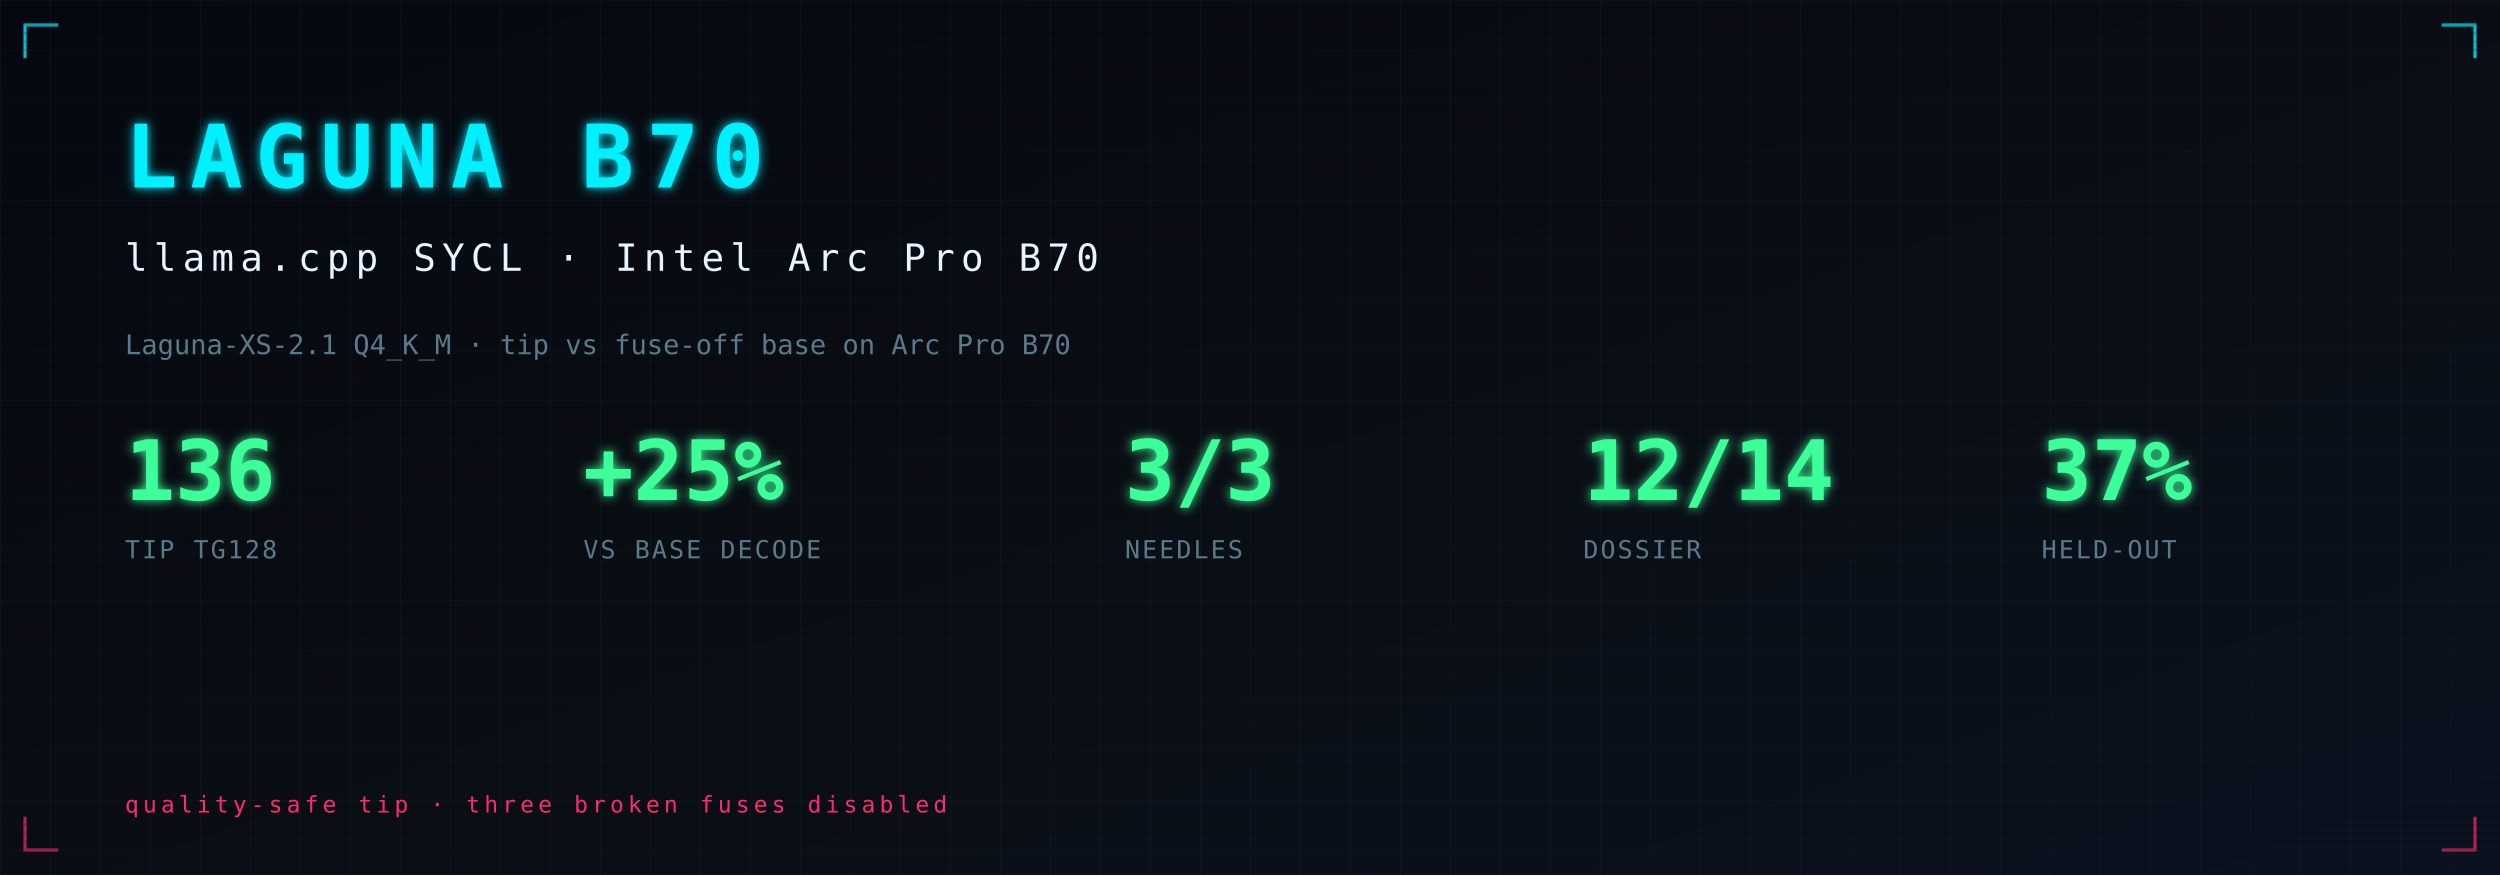
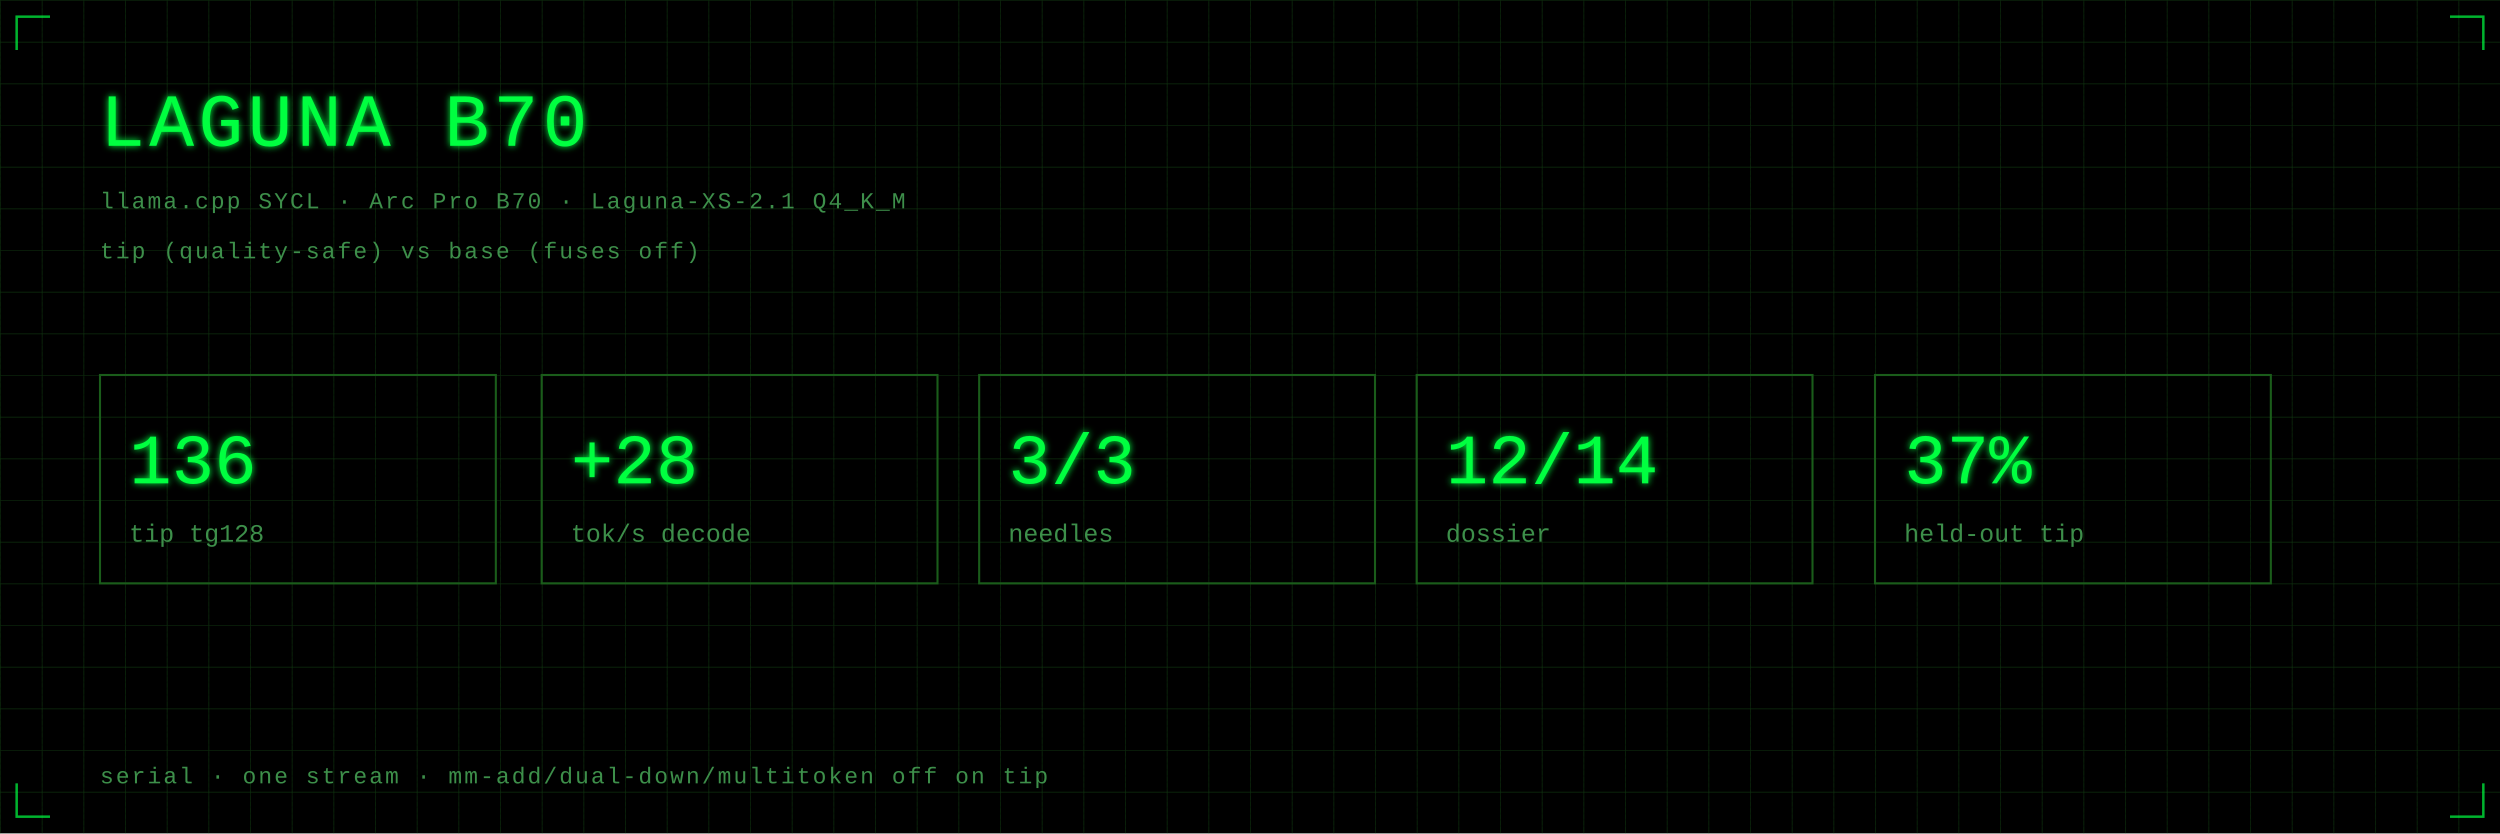
- <svg xmlns="http://www.w3.org/2000/svg" width="1200" height="420" viewBox="0 0 1200 420">
+ <svg xmlns="http://www.w3.org/2000/svg" width="1200" height="400" viewBox="0 0 1200 400">
  <defs>
-     <linearGradient id="bgGrad" x1="0" y1="0" x2="1" y2="1">
-       <stop offset="0%" stop-color="#050810" />
-       <stop offset="50%" stop-color="#0a0e14" />
-       <stop offset="100%" stop-color="#0a1220" />
-     </linearGradient>
-     <filter id="glowCyan" x="-50%" y="-50%" width="200%" height="200%">
-       <feGaussianBlur stdDeviation="2.5" result="b" />
+     <filter id="glow" x="-40%" y="-40%" width="180%" height="180%">
+       <feGaussianBlur stdDeviation="1.8" result="b" />
      <feMerge>
        <feMergeNode in="b" />
        <feMergeNode in="SourceGraphic" />
      </feMerge>
    </filter>
-     <filter id="glowMag" x="-50%" y="-50%" width="200%" height="200%">
-       <feGaussianBlur stdDeviation="2.5" result="b" />
-       <feMerge>
-         <feMergeNode in="b" />
-         <feMergeNode in="SourceGraphic" />
-       </feMerge>
-     </filter>
-     <pattern id="grid" width="24" height="24" patternUnits="userSpaceOnUse">
-       <path d="M 24 0 L 0 0 0 24" fill="none" stroke="#1a2a3a" stroke-width="0.5" opacity="0.6" />
+     <pattern id="scan" width="2" height="3" patternUnits="userSpaceOnUse">
+       <rect width="2" height="1" fill="#000" opacity="0.35" />
+     </pattern>
+     <pattern id="grid" width="20" height="20" patternUnits="userSpaceOnUse">
+       <path d="M 20 0 L 0 0 0 20" fill="none" stroke="#1a5c1a" stroke-width="0.6" opacity="0.55" />
    </pattern>
  </defs>
-   <rect width="1200" height="420" fill="url(#bgGrad)" />
-   <rect width="1200" height="420" fill="url(#grid)" opacity="0.9" />
-   <path d="M12 28 L12 12 L28 12" fill="none" stroke="#00f0ff" stroke-width="1.5" opacity="0.8" />
-   <path d="M1188 28 L1188 12 L1172 12" fill="none" stroke="#00f0ff" stroke-width="1.5" opacity="0.8" />
-   <path d="M12 392 L12 408 L28 408" fill="none" stroke="#ff2a6d" stroke-width="1.5" opacity="0.7" />
-   <path d="M1188 392 L1188 408 L1172 408" fill="none" stroke="#ff2a6d" stroke-width="1.5" opacity="0.7" />
-   <line x1="0" y1="0" x2="1200" y2="0" stroke="#000" stroke-opacity="0.15" stroke-width="1" />
-   <line x1="0" y1="4" x2="1200" y2="4" stroke="#000" stroke-opacity="0.15" stroke-width="1" />
-   <line x1="0" y1="8" x2="1200" y2="8" stroke="#000" stroke-opacity="0.15" stroke-width="1" />
-   <line x1="0" y1="12" x2="1200" y2="12" stroke="#000" stroke-opacity="0.15" stroke-width="1" />
-   <line x1="0" y1="16" x2="1200" y2="16" stroke="#000" stroke-opacity="0.15" stroke-width="1" />
-   <line x1="0" y1="20" x2="1200" y2="20" stroke="#000" stroke-opacity="0.15" stroke-width="1" />
-   <line x1="0" y1="24" x2="1200" y2="24" stroke="#000" stroke-opacity="0.15" stroke-width="1" />
-   <line x1="0" y1="28" x2="1200" y2="28" stroke="#000" stroke-opacity="0.15" stroke-width="1" />
-   <line x1="0" y1="32" x2="1200" y2="32" stroke="#000" stroke-opacity="0.15" stroke-width="1" />
-   <line x1="0" y1="36" x2="1200" y2="36" stroke="#000" stroke-opacity="0.15" stroke-width="1" />
-   <line x1="0" y1="40" x2="1200" y2="40" stroke="#000" stroke-opacity="0.15" stroke-width="1" />
-   <line x1="0" y1="44" x2="1200" y2="44" stroke="#000" stroke-opacity="0.15" stroke-width="1" />
-   <line x1="0" y1="48" x2="1200" y2="48" stroke="#000" stroke-opacity="0.15" stroke-width="1" />
-   <line x1="0" y1="52" x2="1200" y2="52" stroke="#000" stroke-opacity="0.15" stroke-width="1" />
-   <line x1="0" y1="56" x2="1200" y2="56" stroke="#000" stroke-opacity="0.15" stroke-width="1" />
-   <line x1="0" y1="60" x2="1200" y2="60" stroke="#000" stroke-opacity="0.15" stroke-width="1" />
-   <line x1="0" y1="64" x2="1200" y2="64" stroke="#000" stroke-opacity="0.15" stroke-width="1" />
-   <line x1="0" y1="68" x2="1200" y2="68" stroke="#000" stroke-opacity="0.15" stroke-width="1" />
-   <line x1="0" y1="72" x2="1200" y2="72" stroke="#000" stroke-opacity="0.15" stroke-width="1" />
-   <line x1="0" y1="76" x2="1200" y2="76" stroke="#000" stroke-opacity="0.15" stroke-width="1" />
-   <line x1="0" y1="80" x2="1200" y2="80" stroke="#000" stroke-opacity="0.15" stroke-width="1" />
-   <line x1="0" y1="84" x2="1200" y2="84" stroke="#000" stroke-opacity="0.15" stroke-width="1" />
-   <line x1="0" y1="88" x2="1200" y2="88" stroke="#000" stroke-opacity="0.15" stroke-width="1" />
-   <line x1="0" y1="92" x2="1200" y2="92" stroke="#000" stroke-opacity="0.15" stroke-width="1" />
-   <line x1="0" y1="96" x2="1200" y2="96" stroke="#000" stroke-opacity="0.15" stroke-width="1" />
-   <line x1="0" y1="100" x2="1200" y2="100" stroke="#000" stroke-opacity="0.15" stroke-width="1" />
-   <line x1="0" y1="104" x2="1200" y2="104" stroke="#000" stroke-opacity="0.15" stroke-width="1" />
-   <line x1="0" y1="108" x2="1200" y2="108" stroke="#000" stroke-opacity="0.15" stroke-width="1" />
-   <line x1="0" y1="112" x2="1200" y2="112" stroke="#000" stroke-opacity="0.15" stroke-width="1" />
-   <line x1="0" y1="116" x2="1200" y2="116" stroke="#000" stroke-opacity="0.15" stroke-width="1" />
-   <line x1="0" y1="120" x2="1200" y2="120" stroke="#000" stroke-opacity="0.15" stroke-width="1" />
-   <line x1="0" y1="124" x2="1200" y2="124" stroke="#000" stroke-opacity="0.15" stroke-width="1" />
-   <line x1="0" y1="128" x2="1200" y2="128" stroke="#000" stroke-opacity="0.15" stroke-width="1" />
-   <line x1="0" y1="132" x2="1200" y2="132" stroke="#000" stroke-opacity="0.15" stroke-width="1" />
-   <line x1="0" y1="136" x2="1200" y2="136" stroke="#000" stroke-opacity="0.15" stroke-width="1" />
-   <line x1="0" y1="140" x2="1200" y2="140" stroke="#000" stroke-opacity="0.15" stroke-width="1" />
-   <line x1="0" y1="144" x2="1200" y2="144" stroke="#000" stroke-opacity="0.15" stroke-width="1" />
-   <line x1="0" y1="148" x2="1200" y2="148" stroke="#000" stroke-opacity="0.15" stroke-width="1" />
-   <line x1="0" y1="152" x2="1200" y2="152" stroke="#000" stroke-opacity="0.15" stroke-width="1" />
-   <line x1="0" y1="156" x2="1200" y2="156" stroke="#000" stroke-opacity="0.15" stroke-width="1" />
-   <line x1="0" y1="160" x2="1200" y2="160" stroke="#000" stroke-opacity="0.15" stroke-width="1" />
-   <line x1="0" y1="164" x2="1200" y2="164" stroke="#000" stroke-opacity="0.15" stroke-width="1" />
-   <line x1="0" y1="168" x2="1200" y2="168" stroke="#000" stroke-opacity="0.15" stroke-width="1" />
-   <line x1="0" y1="172" x2="1200" y2="172" stroke="#000" stroke-opacity="0.15" stroke-width="1" />
-   <line x1="0" y1="176" x2="1200" y2="176" stroke="#000" stroke-opacity="0.15" stroke-width="1" />
-   <line x1="0" y1="180" x2="1200" y2="180" stroke="#000" stroke-opacity="0.15" stroke-width="1" />
-   <line x1="0" y1="184" x2="1200" y2="184" stroke="#000" stroke-opacity="0.15" stroke-width="1" />
-   <line x1="0" y1="188" x2="1200" y2="188" stroke="#000" stroke-opacity="0.15" stroke-width="1" />
-   <line x1="0" y1="192" x2="1200" y2="192" stroke="#000" stroke-opacity="0.15" stroke-width="1" />
-   <line x1="0" y1="196" x2="1200" y2="196" stroke="#000" stroke-opacity="0.15" stroke-width="1" />
-   <line x1="0" y1="200" x2="1200" y2="200" stroke="#000" stroke-opacity="0.15" stroke-width="1" />
-   <line x1="0" y1="204" x2="1200" y2="204" stroke="#000" stroke-opacity="0.15" stroke-width="1" />
-   <line x1="0" y1="208" x2="1200" y2="208" stroke="#000" stroke-opacity="0.15" stroke-width="1" />
-   <line x1="0" y1="212" x2="1200" y2="212" stroke="#000" stroke-opacity="0.15" stroke-width="1" />
-   <line x1="0" y1="216" x2="1200" y2="216" stroke="#000" stroke-opacity="0.15" stroke-width="1" />
-   <line x1="0" y1="220" x2="1200" y2="220" stroke="#000" stroke-opacity="0.15" stroke-width="1" />
-   <line x1="0" y1="224" x2="1200" y2="224" stroke="#000" stroke-opacity="0.15" stroke-width="1" />
-   <line x1="0" y1="228" x2="1200" y2="228" stroke="#000" stroke-opacity="0.15" stroke-width="1" />
-   <line x1="0" y1="232" x2="1200" y2="232" stroke="#000" stroke-opacity="0.15" stroke-width="1" />
-   <line x1="0" y1="236" x2="1200" y2="236" stroke="#000" stroke-opacity="0.15" stroke-width="1" />
-   <line x1="0" y1="240" x2="1200" y2="240" stroke="#000" stroke-opacity="0.15" stroke-width="1" />
-   <line x1="0" y1="244" x2="1200" y2="244" stroke="#000" stroke-opacity="0.15" stroke-width="1" />
-   <line x1="0" y1="248" x2="1200" y2="248" stroke="#000" stroke-opacity="0.15" stroke-width="1" />
-   <line x1="0" y1="252" x2="1200" y2="252" stroke="#000" stroke-opacity="0.15" stroke-width="1" />
-   <line x1="0" y1="256" x2="1200" y2="256" stroke="#000" stroke-opacity="0.15" stroke-width="1" />
-   <line x1="0" y1="260" x2="1200" y2="260" stroke="#000" stroke-opacity="0.15" stroke-width="1" />
-   <line x1="0" y1="264" x2="1200" y2="264" stroke="#000" stroke-opacity="0.15" stroke-width="1" />
-   <line x1="0" y1="268" x2="1200" y2="268" stroke="#000" stroke-opacity="0.15" stroke-width="1" />
-   <line x1="0" y1="272" x2="1200" y2="272" stroke="#000" stroke-opacity="0.15" stroke-width="1" />
-   <line x1="0" y1="276" x2="1200" y2="276" stroke="#000" stroke-opacity="0.15" stroke-width="1" />
-   <line x1="0" y1="280" x2="1200" y2="280" stroke="#000" stroke-opacity="0.15" stroke-width="1" />
-   <line x1="0" y1="284" x2="1200" y2="284" stroke="#000" stroke-opacity="0.15" stroke-width="1" />
-   <line x1="0" y1="288" x2="1200" y2="288" stroke="#000" stroke-opacity="0.15" stroke-width="1" />
-   <line x1="0" y1="292" x2="1200" y2="292" stroke="#000" stroke-opacity="0.15" stroke-width="1" />
-   <line x1="0" y1="296" x2="1200" y2="296" stroke="#000" stroke-opacity="0.15" stroke-width="1" />
-   <line x1="0" y1="300" x2="1200" y2="300" stroke="#000" stroke-opacity="0.15" stroke-width="1" />
-   <line x1="0" y1="304" x2="1200" y2="304" stroke="#000" stroke-opacity="0.15" stroke-width="1" />
-   <line x1="0" y1="308" x2="1200" y2="308" stroke="#000" stroke-opacity="0.15" stroke-width="1" />
-   <line x1="0" y1="312" x2="1200" y2="312" stroke="#000" stroke-opacity="0.15" stroke-width="1" />
-   <line x1="0" y1="316" x2="1200" y2="316" stroke="#000" stroke-opacity="0.15" stroke-width="1" />
-   <line x1="0" y1="320" x2="1200" y2="320" stroke="#000" stroke-opacity="0.15" stroke-width="1" />
-   <line x1="0" y1="324" x2="1200" y2="324" stroke="#000" stroke-opacity="0.15" stroke-width="1" />
-   <line x1="0" y1="328" x2="1200" y2="328" stroke="#000" stroke-opacity="0.15" stroke-width="1" />
-   <line x1="0" y1="332" x2="1200" y2="332" stroke="#000" stroke-opacity="0.15" stroke-width="1" />
-   <line x1="0" y1="336" x2="1200" y2="336" stroke="#000" stroke-opacity="0.15" stroke-width="1" />
-   <line x1="0" y1="340" x2="1200" y2="340" stroke="#000" stroke-opacity="0.15" stroke-width="1" />
-   <line x1="0" y1="344" x2="1200" y2="344" stroke="#000" stroke-opacity="0.15" stroke-width="1" />
-   <line x1="0" y1="348" x2="1200" y2="348" stroke="#000" stroke-opacity="0.15" stroke-width="1" />
-   <line x1="0" y1="352" x2="1200" y2="352" stroke="#000" stroke-opacity="0.15" stroke-width="1" />
-   <line x1="0" y1="356" x2="1200" y2="356" stroke="#000" stroke-opacity="0.15" stroke-width="1" />
-   <line x1="0" y1="360" x2="1200" y2="360" stroke="#000" stroke-opacity="0.15" stroke-width="1" />
-   <line x1="0" y1="364" x2="1200" y2="364" stroke="#000" stroke-opacity="0.15" stroke-width="1" />
-   <line x1="0" y1="368" x2="1200" y2="368" stroke="#000" stroke-opacity="0.15" stroke-width="1" />
-   <line x1="0" y1="372" x2="1200" y2="372" stroke="#000" stroke-opacity="0.15" stroke-width="1" />
-   <line x1="0" y1="376" x2="1200" y2="376" stroke="#000" stroke-opacity="0.15" stroke-width="1" />
-   <line x1="0" y1="380" x2="1200" y2="380" stroke="#000" stroke-opacity="0.15" stroke-width="1" />
-   <line x1="0" y1="384" x2="1200" y2="384" stroke="#000" stroke-opacity="0.15" stroke-width="1" />
-   <line x1="0" y1="388" x2="1200" y2="388" stroke="#000" stroke-opacity="0.15" stroke-width="1" />
-   <line x1="0" y1="392" x2="1200" y2="392" stroke="#000" stroke-opacity="0.15" stroke-width="1" />
-   <line x1="0" y1="396" x2="1200" y2="396" stroke="#000" stroke-opacity="0.15" stroke-width="1" />
-   <line x1="0" y1="400" x2="1200" y2="400" stroke="#000" stroke-opacity="0.15" stroke-width="1" />
-   <line x1="0" y1="404" x2="1200" y2="404" stroke="#000" stroke-opacity="0.15" stroke-width="1" />
-   <line x1="0" y1="408" x2="1200" y2="408" stroke="#000" stroke-opacity="0.15" stroke-width="1" />
-   <line x1="0" y1="412" x2="1200" y2="412" stroke="#000" stroke-opacity="0.15" stroke-width="1" />
-   <line x1="0" y1="416" x2="1200" y2="416" stroke="#000" stroke-opacity="0.15" stroke-width="1" />
-   <text x="60" y="90" fill="#00f0ff" font-family="ui-monospace, Menlo, monospace" font-size="42" font-weight="700" letter-spacing="6" filter="url(#glowCyan)">LAGUNA B70</text>
-   <text x="60" y="130" fill="#e8f4ff" font-family="ui-monospace, Menlo, monospace" font-size="18" letter-spacing="3">llama.cpp SYCL · Intel Arc Pro B70</text>
-   <text x="60" y="170" fill="#5a7a8a" font-family="monospace" font-size="13">Laguna-XS-2.1 Q4_K_M · tip vs fuse-off base on Arc Pro B70</text>
-   <text x="60" y="240" fill="#3dff9a" font-family="monospace" font-size="40" font-weight="700" filter="url(#glowCyan)">136</text>
-   <text x="60" y="268" fill="#5a7a8a" font-family="monospace" font-size="12" letter-spacing="1">TIP TG128</text>
-   <text x="280" y="240" fill="#3dff9a" font-family="monospace" font-size="40" font-weight="700" filter="url(#glowCyan)">+25%</text>
-   <text x="280" y="268" fill="#5a7a8a" font-family="monospace" font-size="12" letter-spacing="1">VS BASE DECODE</text>
-   <text x="540" y="240" fill="#3dff9a" font-family="monospace" font-size="40" font-weight="700" filter="url(#glowCyan)">3/3</text>
-   <text x="540" y="268" fill="#5a7a8a" font-family="monospace" font-size="12" letter-spacing="1">NEEDLES</text>
-   <text x="760" y="240" fill="#3dff9a" font-family="monospace" font-size="40" font-weight="700" filter="url(#glowCyan)">12/14</text>
-   <text x="760" y="268" fill="#5a7a8a" font-family="monospace" font-size="12" letter-spacing="1">DOSSIER</text>
-   <text x="980" y="240" fill="#3dff9a" font-family="monospace" font-size="40" font-weight="700" filter="url(#glowCyan)">37%</text>
-   <text x="980" y="268" fill="#5a7a8a" font-family="monospace" font-size="12" letter-spacing="1">HELD-OUT</text>
-   <text x="60" y="390" fill="#ff2a6d" font-family="monospace" font-size="11" letter-spacing="2">quality-safe tip · three broken fuses disabled</text>
+   <rect width="1200" height="400" fill="#000000" />
+   <rect width="1200" height="400" fill="url(#grid)" />
+   <rect width="1200" height="400" fill="url(#scan)" opacity="0.45" />
+   <path d="M8 24 V8 H24" fill="none" stroke="#00ff41" stroke-width="1.2" opacity="0.7" />
+   <path d="M1192 24 V8 H1176" fill="none" stroke="#00ff41" stroke-width="1.2" opacity="0.7" />
+   <path d="M8 376 V392 H24" fill="none" stroke="#00ff41" stroke-width="1.2" opacity="0.7" />
+   <path d="M1192 376 V392 H1176" fill="none" stroke="#00ff41" stroke-width="1.2" opacity="0.7" />
+   <text x="48" y="70" fill="#00ff41" font-family="ui-monospace, SFMono-Regular, Menlo, Consolas, 'Liberation Mono', monospace" font-size="36" letter-spacing="2" filter="url(#glow)">LAGUNA B70</text>
+   <text x="48" y="100" fill="#3d8f4a" font-family="ui-monospace, SFMono-Regular, Menlo, Consolas, 'Liberation Mono', monospace" font-size="11" letter-spacing="1">llama.cpp SYCL  ·  Arc Pro B70  ·  Laguna-XS-2.1 Q4_K_M</text>
+   <text x="48" y="124" fill="#3d8f4a" font-family="ui-monospace, SFMono-Regular, Menlo, Consolas, 'Liberation Mono', monospace" font-size="11" letter-spacing="1">tip (quality-safe) vs base (fuses off)</text>
+   <rect x="48" y="180" width="190" height="100" fill="none" stroke="#1a5c1a" stroke-width="1" />
+   <text x="62" y="232" fill="#00ff41" font-family="ui-monospace, SFMono-Regular, Menlo, Consolas, 'Liberation Mono', monospace" font-size="34" filter="url(#glow)">136</text>
+   <text x="62" y="260" fill="#3d8f4a" font-family="ui-monospace, SFMono-Regular, Menlo, Consolas, 'Liberation Mono', monospace" font-size="12">tip tg128</text>
+   <rect x="260" y="180" width="190" height="100" fill="none" stroke="#1a5c1a" stroke-width="1" />
+   <text x="274" y="232" fill="#00ff41" font-family="ui-monospace, SFMono-Regular, Menlo, Consolas, 'Liberation Mono', monospace" font-size="34" filter="url(#glow)">+28</text>
+   <text x="274" y="260" fill="#3d8f4a" font-family="ui-monospace, SFMono-Regular, Menlo, Consolas, 'Liberation Mono', monospace" font-size="12">tok/s decode</text>
+   <rect x="470" y="180" width="190" height="100" fill="none" stroke="#1a5c1a" stroke-width="1" />
+   <text x="484" y="232" fill="#00ff41" font-family="ui-monospace, SFMono-Regular, Menlo, Consolas, 'Liberation Mono', monospace" font-size="34" filter="url(#glow)">3/3</text>
+   <text x="484" y="260" fill="#3d8f4a" font-family="ui-monospace, SFMono-Regular, Menlo, Consolas, 'Liberation Mono', monospace" font-size="12">needles</text>
+   <rect x="680" y="180" width="190" height="100" fill="none" stroke="#1a5c1a" stroke-width="1" />
+   <text x="694" y="232" fill="#00ff41" font-family="ui-monospace, SFMono-Regular, Menlo, Consolas, 'Liberation Mono', monospace" font-size="34" filter="url(#glow)">12/14</text>
+   <text x="694" y="260" fill="#3d8f4a" font-family="ui-monospace, SFMono-Regular, Menlo, Consolas, 'Liberation Mono', monospace" font-size="12">dossier</text>
+   <rect x="900" y="180" width="190" height="100" fill="none" stroke="#1a5c1a" stroke-width="1" />
+   <text x="914" y="232" fill="#00ff41" font-family="ui-monospace, SFMono-Regular, Menlo, Consolas, 'Liberation Mono', monospace" font-size="34" filter="url(#glow)">37%</text>
+   <text x="914" y="260" fill="#3d8f4a" font-family="ui-monospace, SFMono-Regular, Menlo, Consolas, 'Liberation Mono', monospace" font-size="12">held-out tip</text>
+   <text x="48" y="376" fill="#3d8f4a" font-family="ui-monospace, SFMono-Regular, Menlo, Consolas, 'Liberation Mono', monospace" font-size="11" letter-spacing="1">serial  ·  one stream  ·  mm-add/dual-down/multitoken off on tip</text>
</svg>
